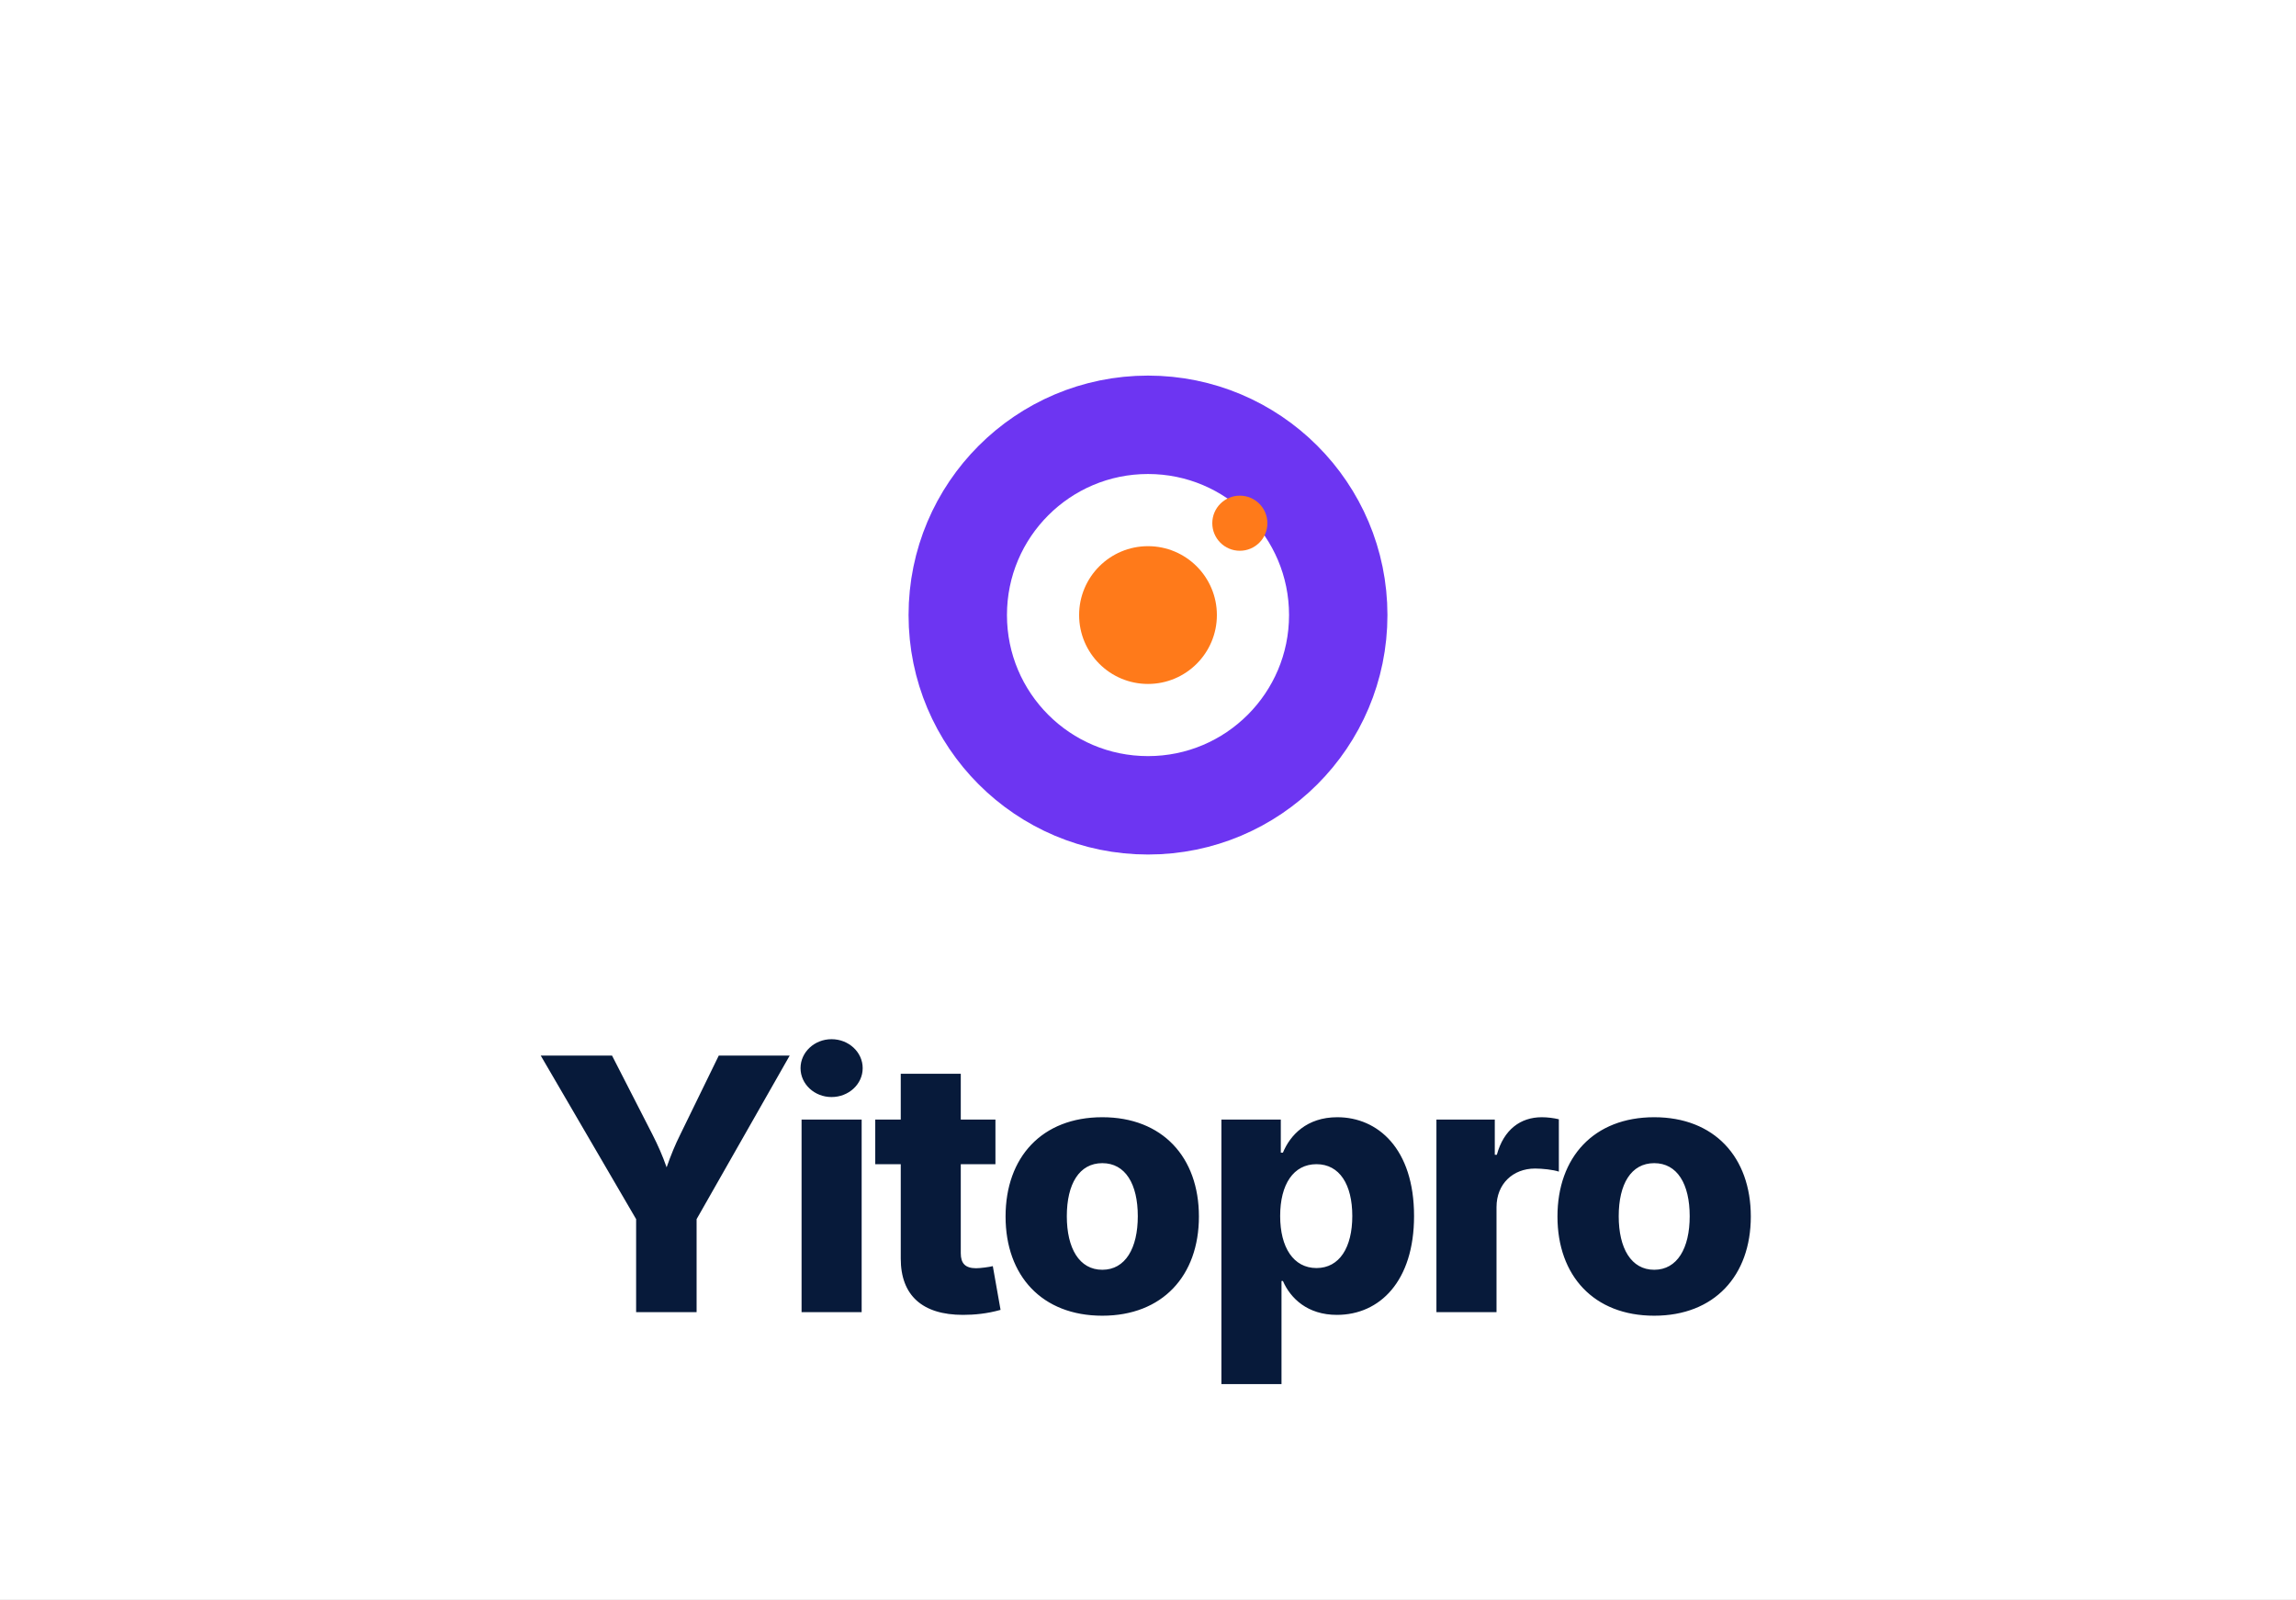
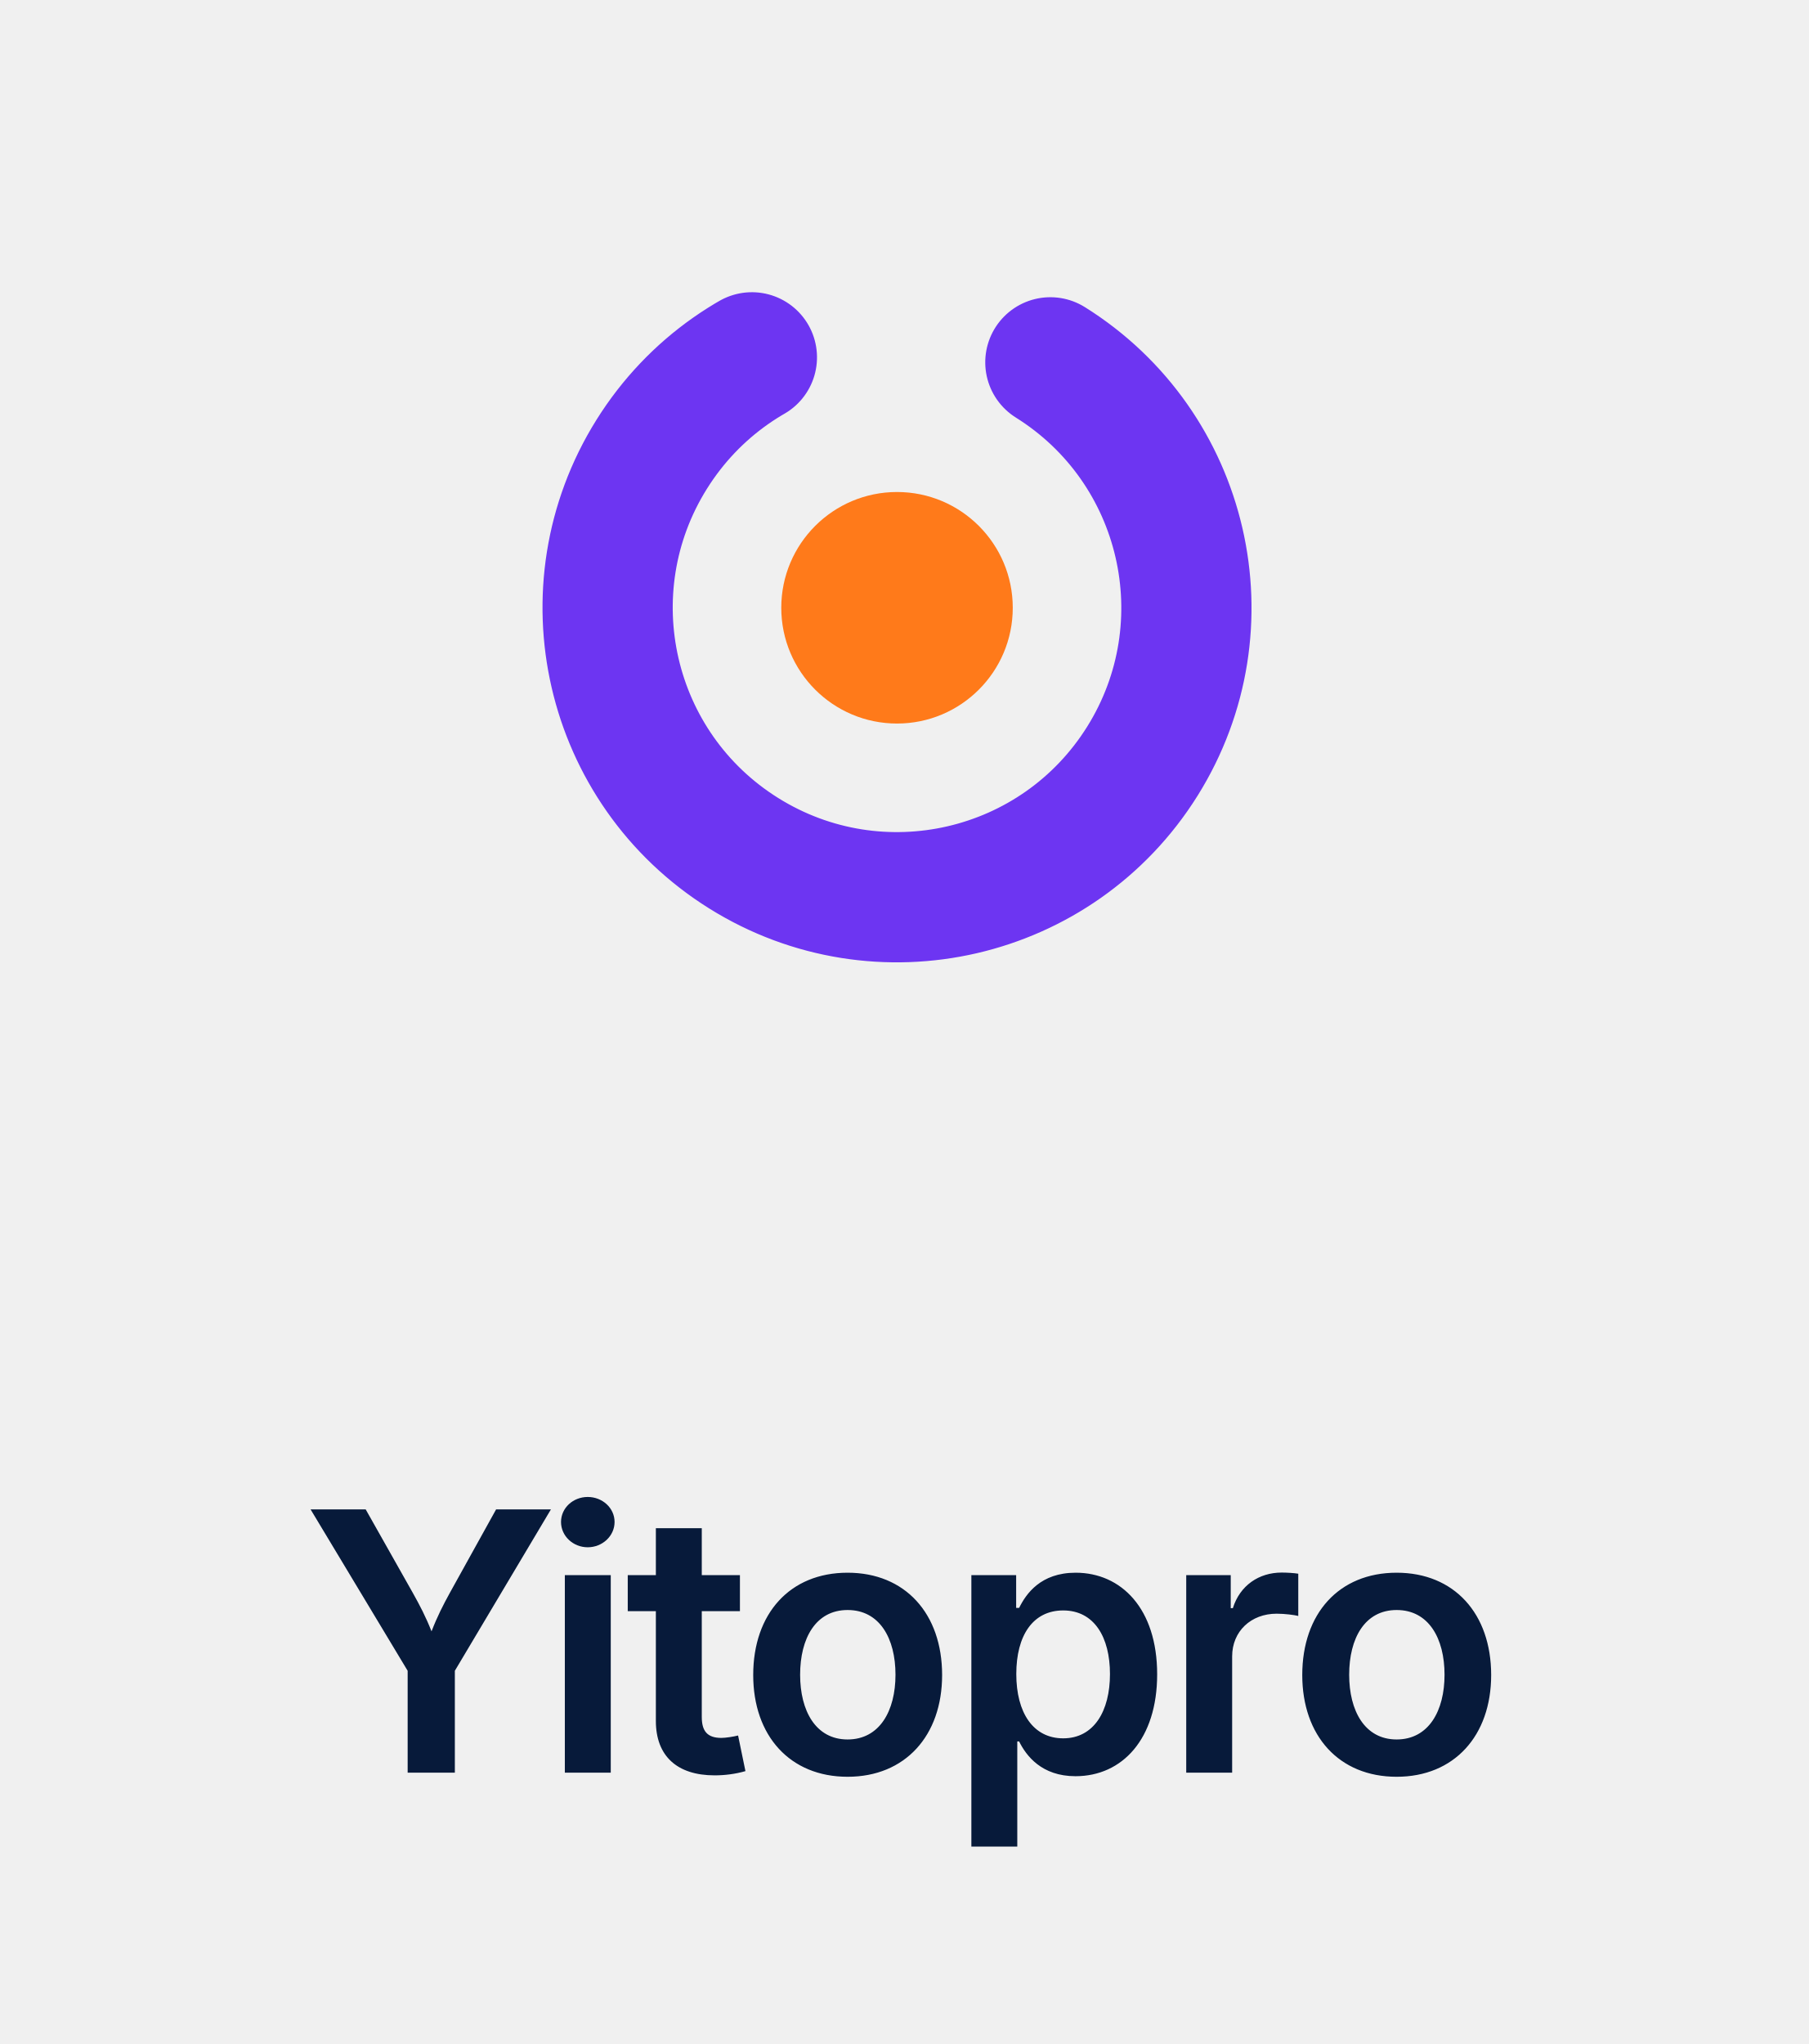
- <svg xmlns="http://www.w3.org/2000/svg" width="560" height="390" viewBox="0 0 560 390" role="img" aria-labelledby="title desc">
-   <rect width="100%" height="100%" fill="#FFFFFF" />
-   <g transform="translate(200 70) scale(1.6)">
-     <circle cx="50" cy="50" r="29" fill="none" stroke="#6D35F2" stroke-width="15" stroke-linecap="round" />
-     <circle cx="50" cy="50" r="10.5" fill="#FF7A1A" />
-     <circle cx="64" cy="36" r="4.2" fill="#FF7A1A" />
+ <svg xmlns="http://www.w3.org/2000/svg" width="200" height="226" viewBox="0 0 200 226" role="img" aria-label="Yitopro logo vertical">
+   <g transform="translate(48 16) scale(1.6)">
+     <circle cx="32" cy="32" r="20" fill="none" stroke="#6D35F2" stroke-width="9" stroke-linecap="round" stroke-dasharray="104 60" transform="rotate(-58 32 32)" />
+     <circle cx="32" cy="32" r="8" fill="#FF7A1A" />
  </g>
-   <text x="280" y="320" text-anchor="middle" font-family="Inter, Manrope, 'Plus Jakarta Sans', Arial, sans-serif" font-size="86" font-weight="800" fill="#071A3A" letter-spacing="-2.4">Yitopro</text>
+   <text x="100" y="196" font-family="'Fredoka','Baloo 2','Quicksand',system-ui,-apple-system,'Segoe UI',sans-serif" font-size="40" font-weight="600" letter-spacing="-1.2" text-anchor="middle" fill="#071A3A">Yitopro</text>
</svg>
